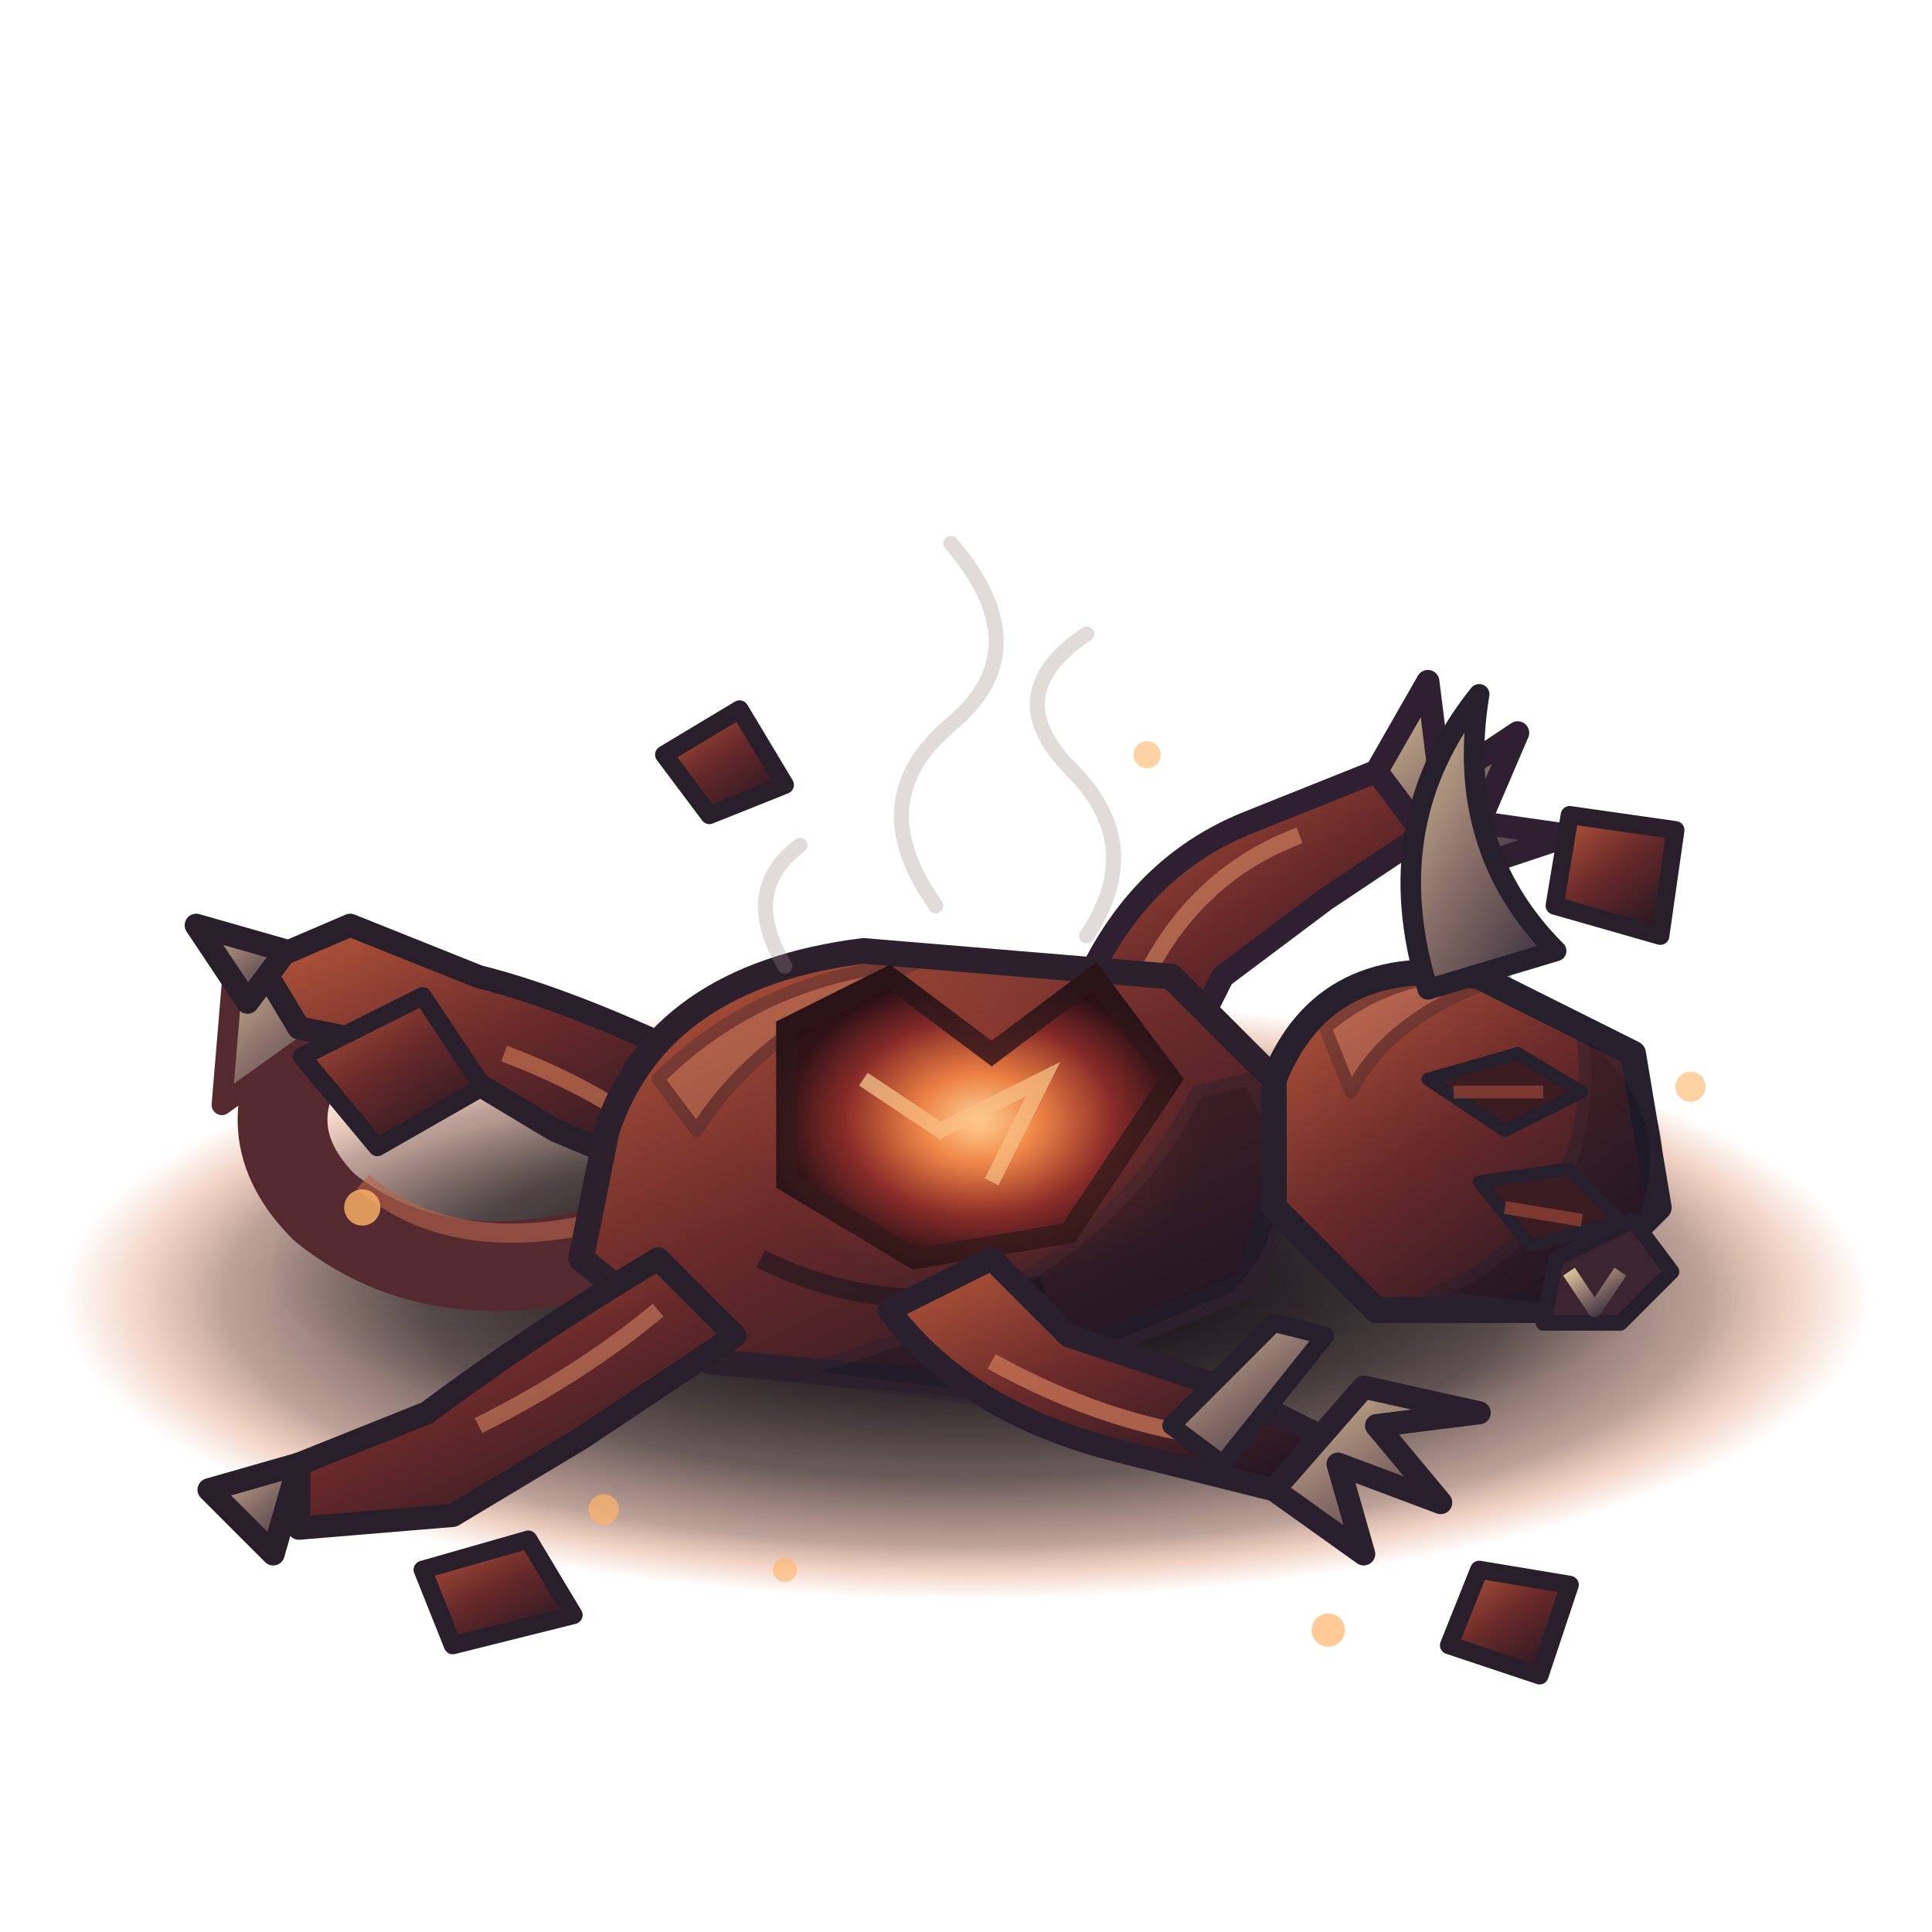
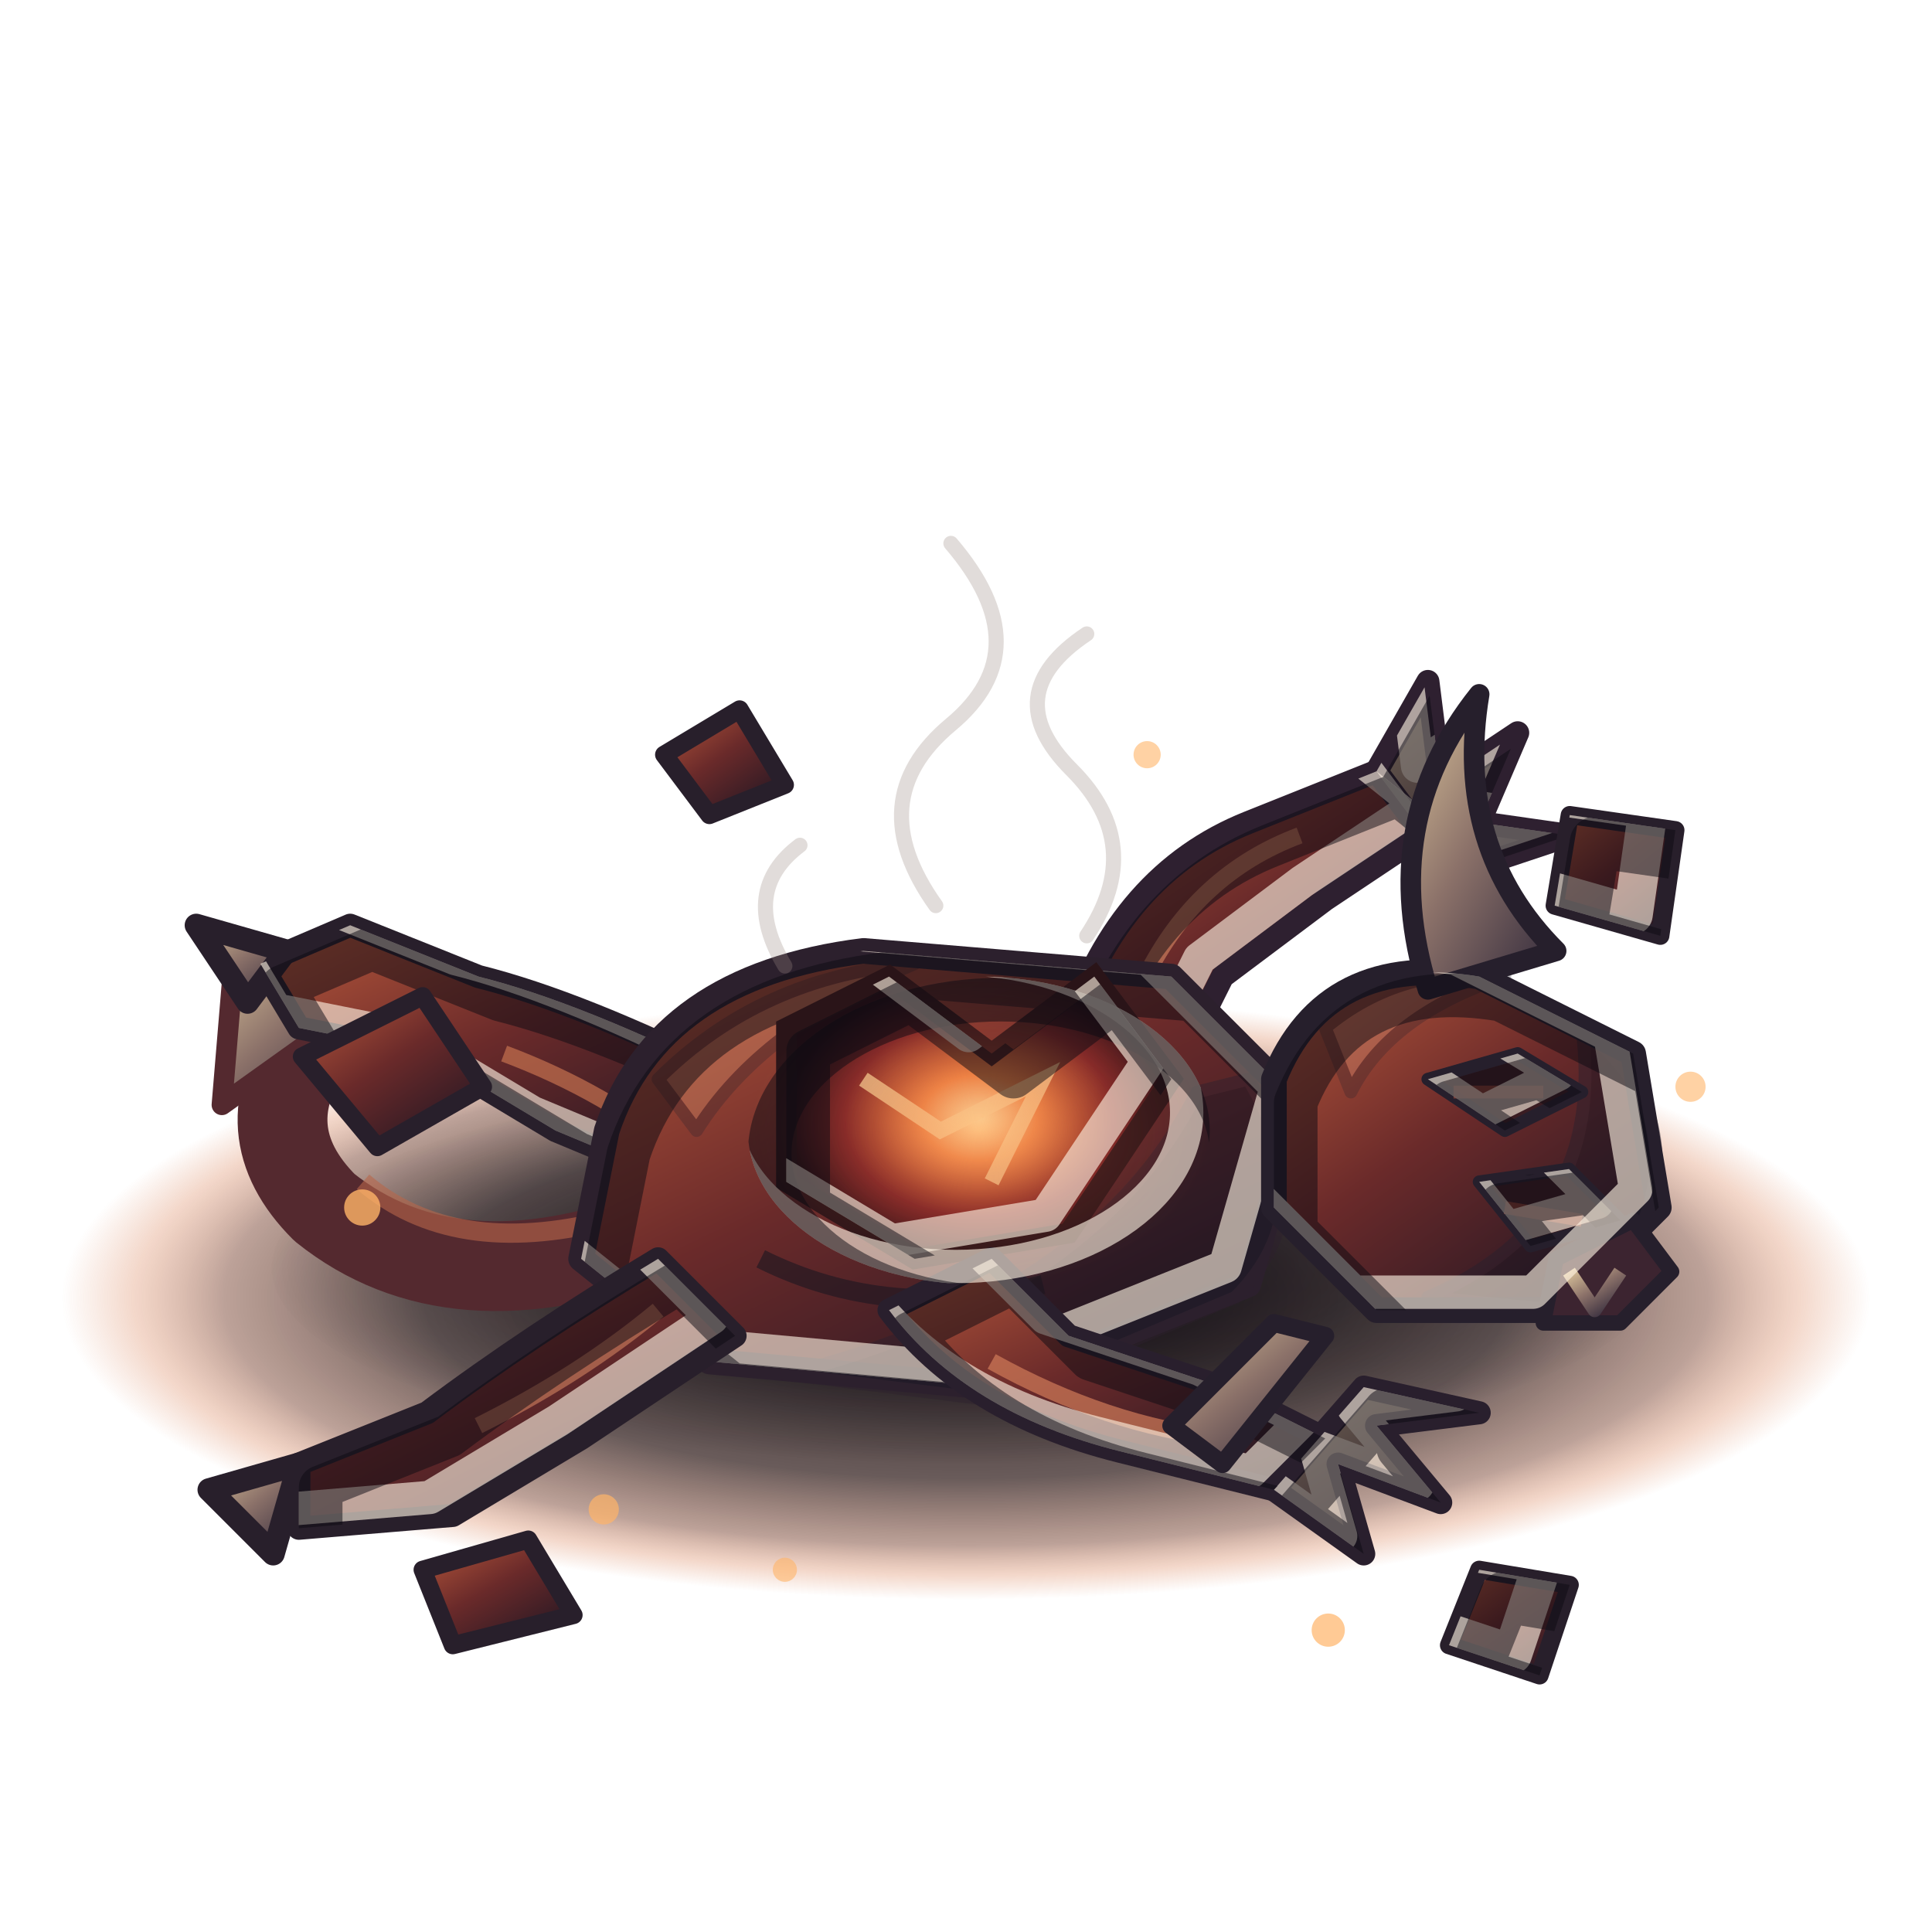
<svg xmlns="http://www.w3.org/2000/svg" viewBox="0 0 128 128">
  <defs>
    <radialGradient id="sh">
      <stop stop-color="#06050c" stop-opacity="0.8" />
      <stop offset="0.55" stop-color="#06050c" stop-opacity="0.42" />
      <stop offset="1" stop-color="#06050c" stop-opacity="0" />
    </radialGradient>
    <linearGradient id="hide" x1="0.1" x2="0.9" y2="1">
      <stop stop-color="#b3553a" />
      <stop offset="0.45" stop-color="#6a2a2a" />
      <stop offset="1" stop-color="#1d1522" />
    </linearGradient>
    <linearGradient id="horn" x2="0.85" y2="1">
      <stop stop-color="#d9c29a" />
      <stop offset="0.5" stop-color="#8b7169" />
      <stop offset="1" stop-color="#3b3140" />
    </linearGradient>
    <linearGradient id="iron" x2="0.85" y2="1">
      <stop stop-color="#958886" />
      <stop offset="0.45" stop-color="#4a4150" />
      <stop offset="1" stop-color="#1f1e2a" />
    </linearGradient>
    <radialGradient id="ember">
      <stop stop-color="#ffd08a" />
      <stop offset="0.4" stop-color="#e0602e" />
      <stop offset="1" stop-color="#5a1e22" />
    </radialGradient>
    <radialGradient id="glow">
      <stop stop-color="#ffb070" stop-opacity="0.55" />
      <stop offset="0.45" stop-color="#d8583a" stop-opacity="0.2" />
      <stop offset="1" stop-color="#d8583a" stop-opacity="0" />
    </radialGradient>
    <radialGradient id="scorch">
      <stop stop-color="#140c10" stop-opacity="0.95" />
      <stop offset="0.6" stop-color="#2a1614" stop-opacity="0.7" />
      <stop offset="0.82" stop-color="#6a2e1a" stop-opacity="0.45" />
      <stop offset="0.92" stop-color="#d0602a" stop-opacity="0.25" />
      <stop offset="1" stop-color="#d0602a" stop-opacity="0" />
    </radialGradient>
    <radialGradient id="burst">
      <stop stop-color="#fff0b0" />
      <stop offset="0.3" stop-color="#f28a44" />
      <stop offset="0.7" stop-color="#7a2426" />
      <stop offset="1" stop-color="#2a1016" />
    </radialGradient>
+     <clipPath id="rim-0-0">
+       <ellipse cx="65" cy="74" rx="18" ry="12" />
+     </clipPath>
+     <clipPath id="rim-0-1">
+       <path d="M50 66 58 62 66 68 74 62 80 70 72 82 60 84 50 78Z" />
+     </clipPath>
+     <clipPath id="rim-2-0">
+       <path d="M46 70Q34 64 26 62L16 58 9 61 12 66 22 68 32 74 44 79Z" />
+     </clipPath>
+     <clipPath id="rim-3-0">
+       <path d="M96 46l4-7 1 8 6-4-3 7 7 1-9 3Z" />
+     </clipPath>
+     <clipPath id="rim-3-1">
+       <path d="M72 66Q76 54 86 50L96 46 101 50 92 56 84 62 80 70Z" />
+     </clipPath>
+     <clipPath id="rim-4-0">
+       <path d="M36 74Q40 62 56 60L80 62 90 72 86 86 66 94 44 92 34 84Z" />
+     </clipPath>
+     <clipPath id="rim-5-0">
+       <path d="M40 84Q30 90 22 96L12 100 12 105 24 104 34 98 46 90Z" />
+     </clipPath>
+     <clipPath id="rim-6-0">
+       <path d="M88 102l7 5-2-7 8 3-5-6 8-1-9-2Z" />
+     </clipPath>
+     <clipPath id="rim-6-1">
+       <path d="M58 88Q64 96 76 99L88 102 92 98 84 94 72 90 66 84Z" />
+     </clipPath>
+     <clipPath id="rim-7-0">
+       <path d="M100 70l7-2 5 3-6 3ZM104 78l7-1 4 4-7 2Z" />
+     </clipPath>
+     <clipPath id="rim-7-1">
+       <path d="M88 70Q92 60 104 62L116 68 118 80 110 88 96 88 88 80Z" />
+     </clipPath>
+     <clipPath id="rim-8-0">
+       <path d="M98 104l6 1-2 6-6-2Z" />
+     </clipPath>
+     <clipPath id="rim-8-1">
+       <path d="M104 54l7 1-1 7-7-2Z" />
+     </clipPath>
  </defs>
  <ellipse cx="64" cy="86" rx="60" ry="20" fill="url(#scorch)" />
  <ellipse cx="64" cy="84" rx="46" ry="13" fill="url(#sh)" />
  <g transform="translate(64 80) scale(0.85) translate(-64 -80)">
    <g stroke="#54292f" stroke-linejoin="round" fill="none">
      <path d="M40 82Q24 88 14 80Q8 74 13 67" stroke-width="7" />
      <path d="M13 67 6 72 7 60 17 62Z" fill="url(#horn)" stroke-width="1.6" />
      <path d="M36 81Q24 84 17 78" stroke="#b86649" stroke-width="1.5" opacity=".6" />
    </g>
    <g stroke="#281f2b" stroke-width="1.8" stroke-linejoin="round">
      <path d="M46 70Q34 64 26 62L16 58 9 61 12 66 22 68 32 74 44 79Z" fill="url(#hide)" />
      <path d="M11 60 4 58 8 64Z" fill="url(#horn)" />
      <path d="M28 68q8 3 14 8" fill="none" stroke="#c4704e" stroke-width="1.3" opacity=".7" />
+       <g clip-path="url(#rim-2-0)">
+         <path d="M46 70Q34 64 26 62L16 58 9 61 12 66 22 68 32 74 44 79Z" transform="translate(-1.8 -1.4)" fill="none" stroke="#fff4e4" stroke-width="2.6" stroke-opacity="0.62" stroke-linejoin="round" />
+         <path d="M46 70Q34 64 26 62L16 58 9 61 12 66 22 68 32 74 44 79Z" transform="translate(1.7 1.8)" fill="none" stroke="#0c0a12" stroke-width="3.4" stroke-opacity="0.5" stroke-linejoin="round" />
+       </g>
    </g>
    <g stroke="#2e2030" stroke-width="1.8" stroke-linejoin="round">
      <path d="M72 66Q76 54 86 50L96 46 101 50 92 56 84 62 80 70Z" fill="url(#hide)" />
      <path d="M96 46l4-7 1 8 6-4-3 7 7 1-9 3Z" fill="url(#horn)" />
      <path d="M78 62q4-8 12-11" fill="none" stroke="#d08260" stroke-width="1.3" opacity=".65" />
+       <g clip-path="url(#rim-3-0)">
+         <path d="M96 46l4-7 1 8 6-4-3 7 7 1-9 3Z" transform="translate(-1.8 -1.4)" fill="none" stroke="#fff4e4" stroke-width="2.6" stroke-opacity="0.62" stroke-linejoin="round" />
+         <path d="M96 46l4-7 1 8 6-4-3 7 7 1-9 3Z" transform="translate(1.7 1.8)" fill="none" stroke="#0c0a12" stroke-width="3.4" stroke-opacity="0.5" stroke-linejoin="round" />
+       </g>
+       <g clip-path="url(#rim-3-1)">
+         <path d="M72 66Q76 54 86 50L96 46 101 50 92 56 84 62 80 70Z" transform="translate(-1.8 -1.4)" fill="none" stroke="#fff4e4" stroke-width="2.6" stroke-opacity="0.62" stroke-linejoin="round" />
+         <path d="M72 66Q76 54 86 50L96 46 101 50 92 56 84 62 80 70Z" transform="translate(1.7 1.8)" fill="none" stroke="#0c0a12" stroke-width="3.4" stroke-opacity="0.5" stroke-linejoin="round" />
+       </g>
    </g>
    <g stroke="#2c202d" stroke-linejoin="round">
      <path d="M36 74Q40 62 56 60L80 62 90 72 86 86 66 94 44 92 34 84Z" fill="url(#hide)" stroke-width="2" />
      <path d="M86 70q6 10-1 17L66 95 50 93q24-6 32-22Z" fill="#161421" opacity=".45" />
      <path d="M40 70q8-8 20-9-12 5-17 13Z" fill="#e8a07a" opacity=".3" />
      <path d="M48 84q10 5 22 2" fill="none" stroke="#1b1520" stroke-width="1.5" opacity=".6" />
+       <g clip-path="url(#rim-4-0)">
+         <path d="M36 74Q40 62 56 60L80 62 90 72 86 86 66 94 44 92 34 84Z" transform="translate(-1.8 -1.4)" fill="none" stroke="#fff4e4" stroke-width="2.6" stroke-opacity="0.62" stroke-linejoin="round" />
+         <path d="M36 74Q40 62 56 60L80 62 90 72 86 86 66 94 44 92 34 84Z" transform="translate(1.7 1.8)" fill="none" stroke="#0c0a12" stroke-width="3.4" stroke-opacity="0.5" stroke-linejoin="round" />
+       </g>
    </g>
    <path d="M50 66 58 62 66 68 74 62 80 70 72 82 60 84 50 78Z" fill="url(#burst)" stroke="#2a1418" stroke-width="1.6" />
    <path d="M56 70l6 4 8-4-4 8" fill="none" stroke="#ffe2a0" stroke-width="1.2" opacity=".7" />
    <ellipse cx="65" cy="74" rx="18" ry="12" fill="url(#glow)" />
    <g stroke="#281f2b" stroke-width="1.8" stroke-linejoin="round">
      <path d="M40 84Q30 90 22 96L12 100 12 105 24 104 34 98 46 90Z" fill="url(#hide)" />
      <path d="M12 100 5 102 10 107Z" fill="url(#horn)" />
      <path d="M26 97q8-4 14-9" fill="none" stroke="#d08260" stroke-width="1.3" opacity=".6" />
+       <g clip-path="url(#rim-5-0)">
+         <path d="M40 84Q30 90 22 96L12 100 12 105 24 104 34 98 46 90Z" transform="translate(-1.8 -1.4)" fill="none" stroke="#fff4e4" stroke-width="2.6" stroke-opacity="0.62" stroke-linejoin="round" />
+         <path d="M40 84Q30 90 22 96L12 100 12 105 24 104 34 98 46 90Z" transform="translate(1.7 1.8)" fill="none" stroke="#0c0a12" stroke-width="3.4" stroke-opacity="0.5" stroke-linejoin="round" />
+       </g>
    </g>
    <g stroke="#291f2d" stroke-width="1.8" stroke-linejoin="round">
      <path d="M58 88Q64 96 76 99L88 102 92 98 84 94 72 90 66 84Z" fill="url(#hide)" />
      <path d="M88 102l7 5-2-7 8 3-5-6 8-1-9-2Z" fill="url(#horn)" />
      <path d="M66 92q9 5 18 6" fill="none" stroke="#d07a58" stroke-width="1.3" opacity=".7" />
+       <g clip-path="url(#rim-6-0)">
+         <path d="M88 102l7 5-2-7 8 3-5-6 8-1-9-2Z" transform="translate(-1.8 -1.4)" fill="none" stroke="#fff4e4" stroke-width="2.6" stroke-opacity="0.62" stroke-linejoin="round" />
+         <path d="M88 102l7 5-2-7 8 3-5-6 8-1-9-2Z" transform="translate(1.7 1.8)" fill="none" stroke="#0c0a12" stroke-width="3.4" stroke-opacity="0.5" stroke-linejoin="round" />
+       </g>
+       <g clip-path="url(#rim-6-1)">
+         <path d="M58 88Q64 96 76 99L88 102 92 98 84 94 72 90 66 84Z" transform="translate(-1.8 -1.4)" fill="none" stroke="#fff4e4" stroke-width="2.6" stroke-opacity="0.62" stroke-linejoin="round" />
+         <path d="M58 88Q64 96 76 99L88 102 92 98 84 94 72 90 66 84Z" transform="translate(1.7 1.8)" fill="none" stroke="#0c0a12" stroke-width="3.4" stroke-opacity="0.5" stroke-linejoin="round" />
+       </g>
    </g>
    <g stroke="#261f2c" stroke-linejoin="round">
      <path d="M88 70Q92 60 104 62L116 68 118 80 110 88 96 88 88 80Z" fill="url(#hide)" stroke-width="2" />
      <path d="M112 66q9 7 4 17l-6 5-10-1q14-6 12-21Z" fill="#161421" opacity=".45" />
      <path d="M92 66q6-5 14-4-9 3-12 9Z" fill="#f0a987" opacity=".28" />
      <path d="M100 63Q96 50 104 40Q102 52 110 60Z" fill="url(#horn)" stroke-width="1.6" />
      <path d="M92 90 84 100 80 97 88 89Z" fill="url(#horn)" stroke-width="1.4" />
      <path d="M100 70l7-2 5 3-6 3ZM104 78l7-1 4 4-7 2Z" fill="#3a1c22" />
      <path d="M102 71h7M106 80l6 1" stroke="#b5503a" stroke-width="1" opacity=".55" />
      <path d="M110 84l6-3 3 4-4 4h-6Z" fill="#3c2430" stroke-width="1.2" />
      <path d="M111 85l2 3 2-3" fill="none" stroke="url(#horn)" stroke-width="1.1" />
+       <g clip-path="url(#rim-7-0)">
+         <path d="M100 70l7-2 5 3-6 3ZM104 78l7-1 4 4-7 2Z" transform="translate(-1.8 -1.4)" fill="none" stroke="#fff4e4" stroke-width="2.6" stroke-opacity="0.62" stroke-linejoin="round" />
+         <path d="M100 70l7-2 5 3-6 3ZM104 78l7-1 4 4-7 2Z" transform="translate(1.7 1.8)" fill="none" stroke="#0c0a12" stroke-width="3.4" stroke-opacity="0.5" stroke-linejoin="round" />
+       </g>
+       <g clip-path="url(#rim-7-1)">
+         <path d="M88 70Q92 60 104 62L116 68 118 80 110 88 96 88 88 80Z" transform="translate(-1.8 -1.4)" fill="none" stroke="#fff4e4" stroke-width="2.6" stroke-opacity="0.62" stroke-linejoin="round" />
+         <path d="M88 70Q92 60 104 62L116 68 118 80 110 88 96 88 88 80Z" transform="translate(1.7 1.8)" fill="none" stroke="#0c0a12" stroke-width="3.4" stroke-opacity="0.5" stroke-linejoin="round" />
+       </g>
+     </g>
+     <g clip-path="url(#rim-0-0)">
+       <ellipse cx="65" cy="74" rx="18" ry="12" transform="translate(-1.8 -1.4)" fill="none" stroke="#fff4e4" stroke-width="2.6" stroke-opacity="0.62" stroke-linejoin="round" />
+       <ellipse cx="65" cy="74" rx="18" ry="12" transform="translate(1.7 1.8)" fill="none" stroke="#0c0a12" stroke-width="3.4" stroke-opacity="0.5" stroke-linejoin="round" />
+     </g>
+     <g clip-path="url(#rim-0-1)">
+       <path d="M50 66 58 62 66 68 74 62 80 70 72 82 60 84 50 78Z" transform="translate(-1.8 -1.4)" fill="none" stroke="#fff4e4" stroke-width="2.6" stroke-opacity="0.62" stroke-linejoin="round" />
+       <path d="M50 66 58 62 66 68 74 62 80 70 72 82 60 84 50 78Z" transform="translate(1.7 1.8)" fill="none" stroke="#0c0a12" stroke-width="3.4" stroke-opacity="0.5" stroke-linejoin="round" />
    </g>
  </g>
  <g fill="url(#hide)" stroke="#281f2b" stroke-width="1.2" stroke-linejoin="round">
    <path d="M20 70l8-4 4 6-7 4Z" />
    <path d="M104 54l7 1-1 7-7-2Z" />
    <path d="M28 104l7-2 3 5-8 2Z" />
    <path d="M98 104l6 1-2 6-6-2Z" />
    <path d="M44 50l5-3 3 5-5 2Z" />
+     <g clip-path="url(#rim-8-0)">
+       <path d="M98 104l6 1-2 6-6-2Z" transform="translate(-1.8 -1.4)" fill="none" stroke="#fff4e4" stroke-width="2.6" stroke-opacity="0.62" stroke-linejoin="round" />
+       <path d="M98 104l6 1-2 6-6-2Z" transform="translate(1.7 1.8)" fill="none" stroke="#0c0a12" stroke-width="3.4" stroke-opacity="0.5" stroke-linejoin="round" />
+     </g>
+     <g clip-path="url(#rim-8-1)">
+       <path d="M104 54l7 1-1 7-7-2Z" transform="translate(-1.8 -1.4)" fill="none" stroke="#fff4e4" stroke-width="2.6" stroke-opacity="0.62" stroke-linejoin="round" />
+       <path d="M104 54l7 1-1 7-7-2Z" transform="translate(1.7 1.8)" fill="none" stroke="#0c0a12" stroke-width="3.4" stroke-opacity="0.5" stroke-linejoin="round" />
+     </g>
  </g>
  <g fill="#ffb468">
    <circle cx="24" cy="80" r="1.2" opacity="0.8" />
    <circle cx="40" cy="100" r="1" opacity="0.7" />
    <circle cx="88" cy="108" r="1.1" opacity="0.7" />
    <circle cx="112" cy="72" r="1" opacity="0.6" />
    <circle cx="76" cy="50" r="0.9" opacity="0.6" />
    <circle cx="52" cy="104" r="0.8" opacity="0.6" />
  </g>
  <g fill="none" stroke="#9a8a82" stroke-linecap="round" opacity=".3">
    <path d="M62 60q-5-7 1-12t0-12" />
    <path d="M72 62q4-6-1-11t1-9" />
    <path d="M52 64q-3-5 1-8" />
  </g>
</svg>
